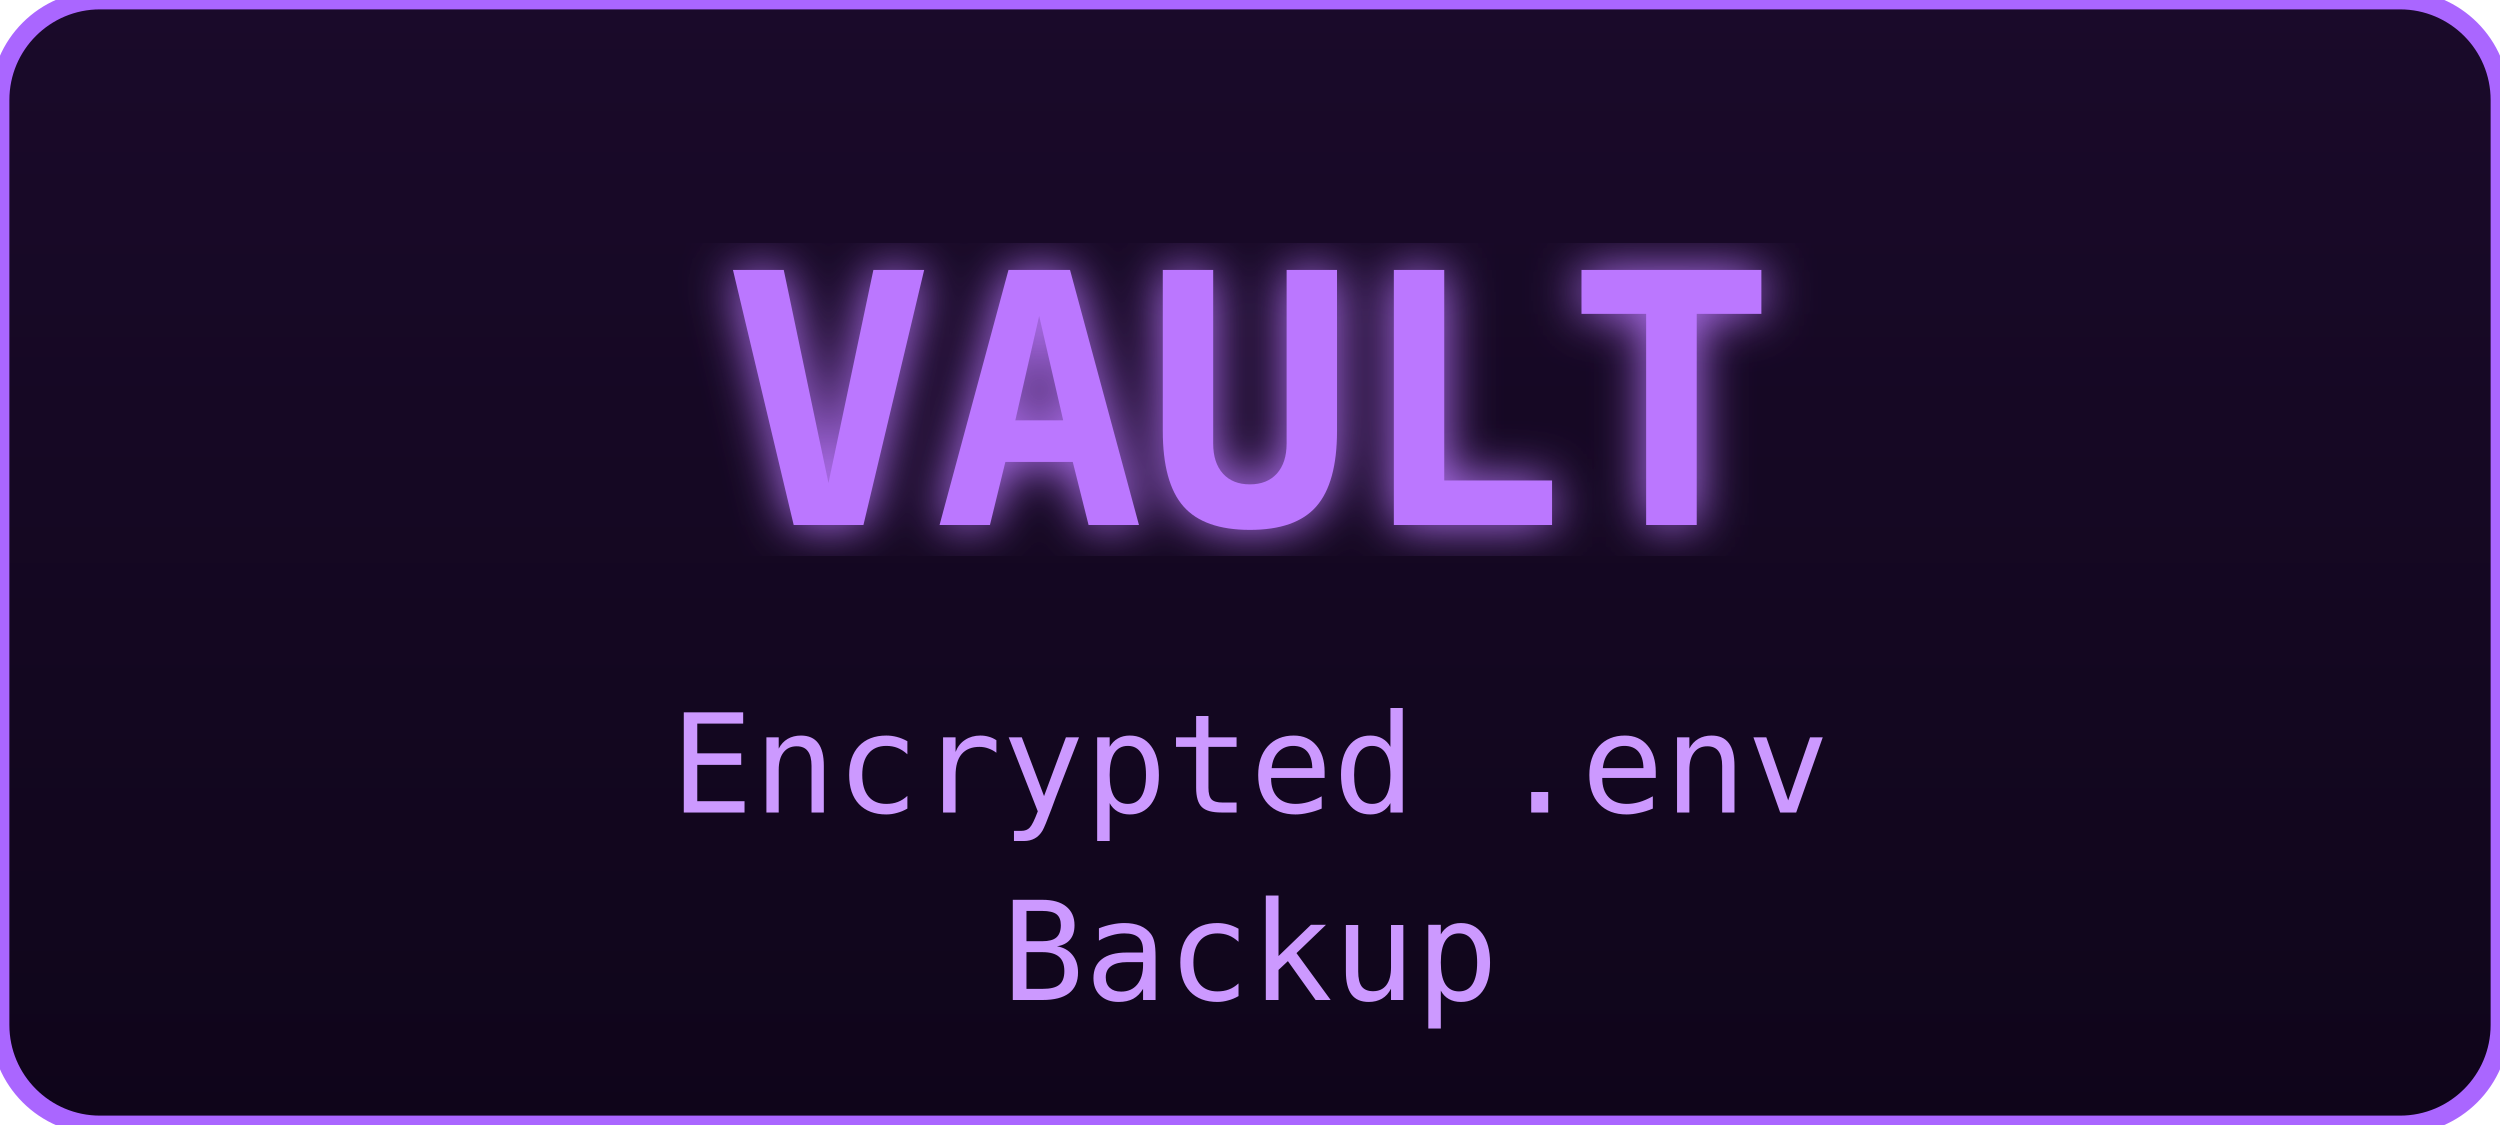
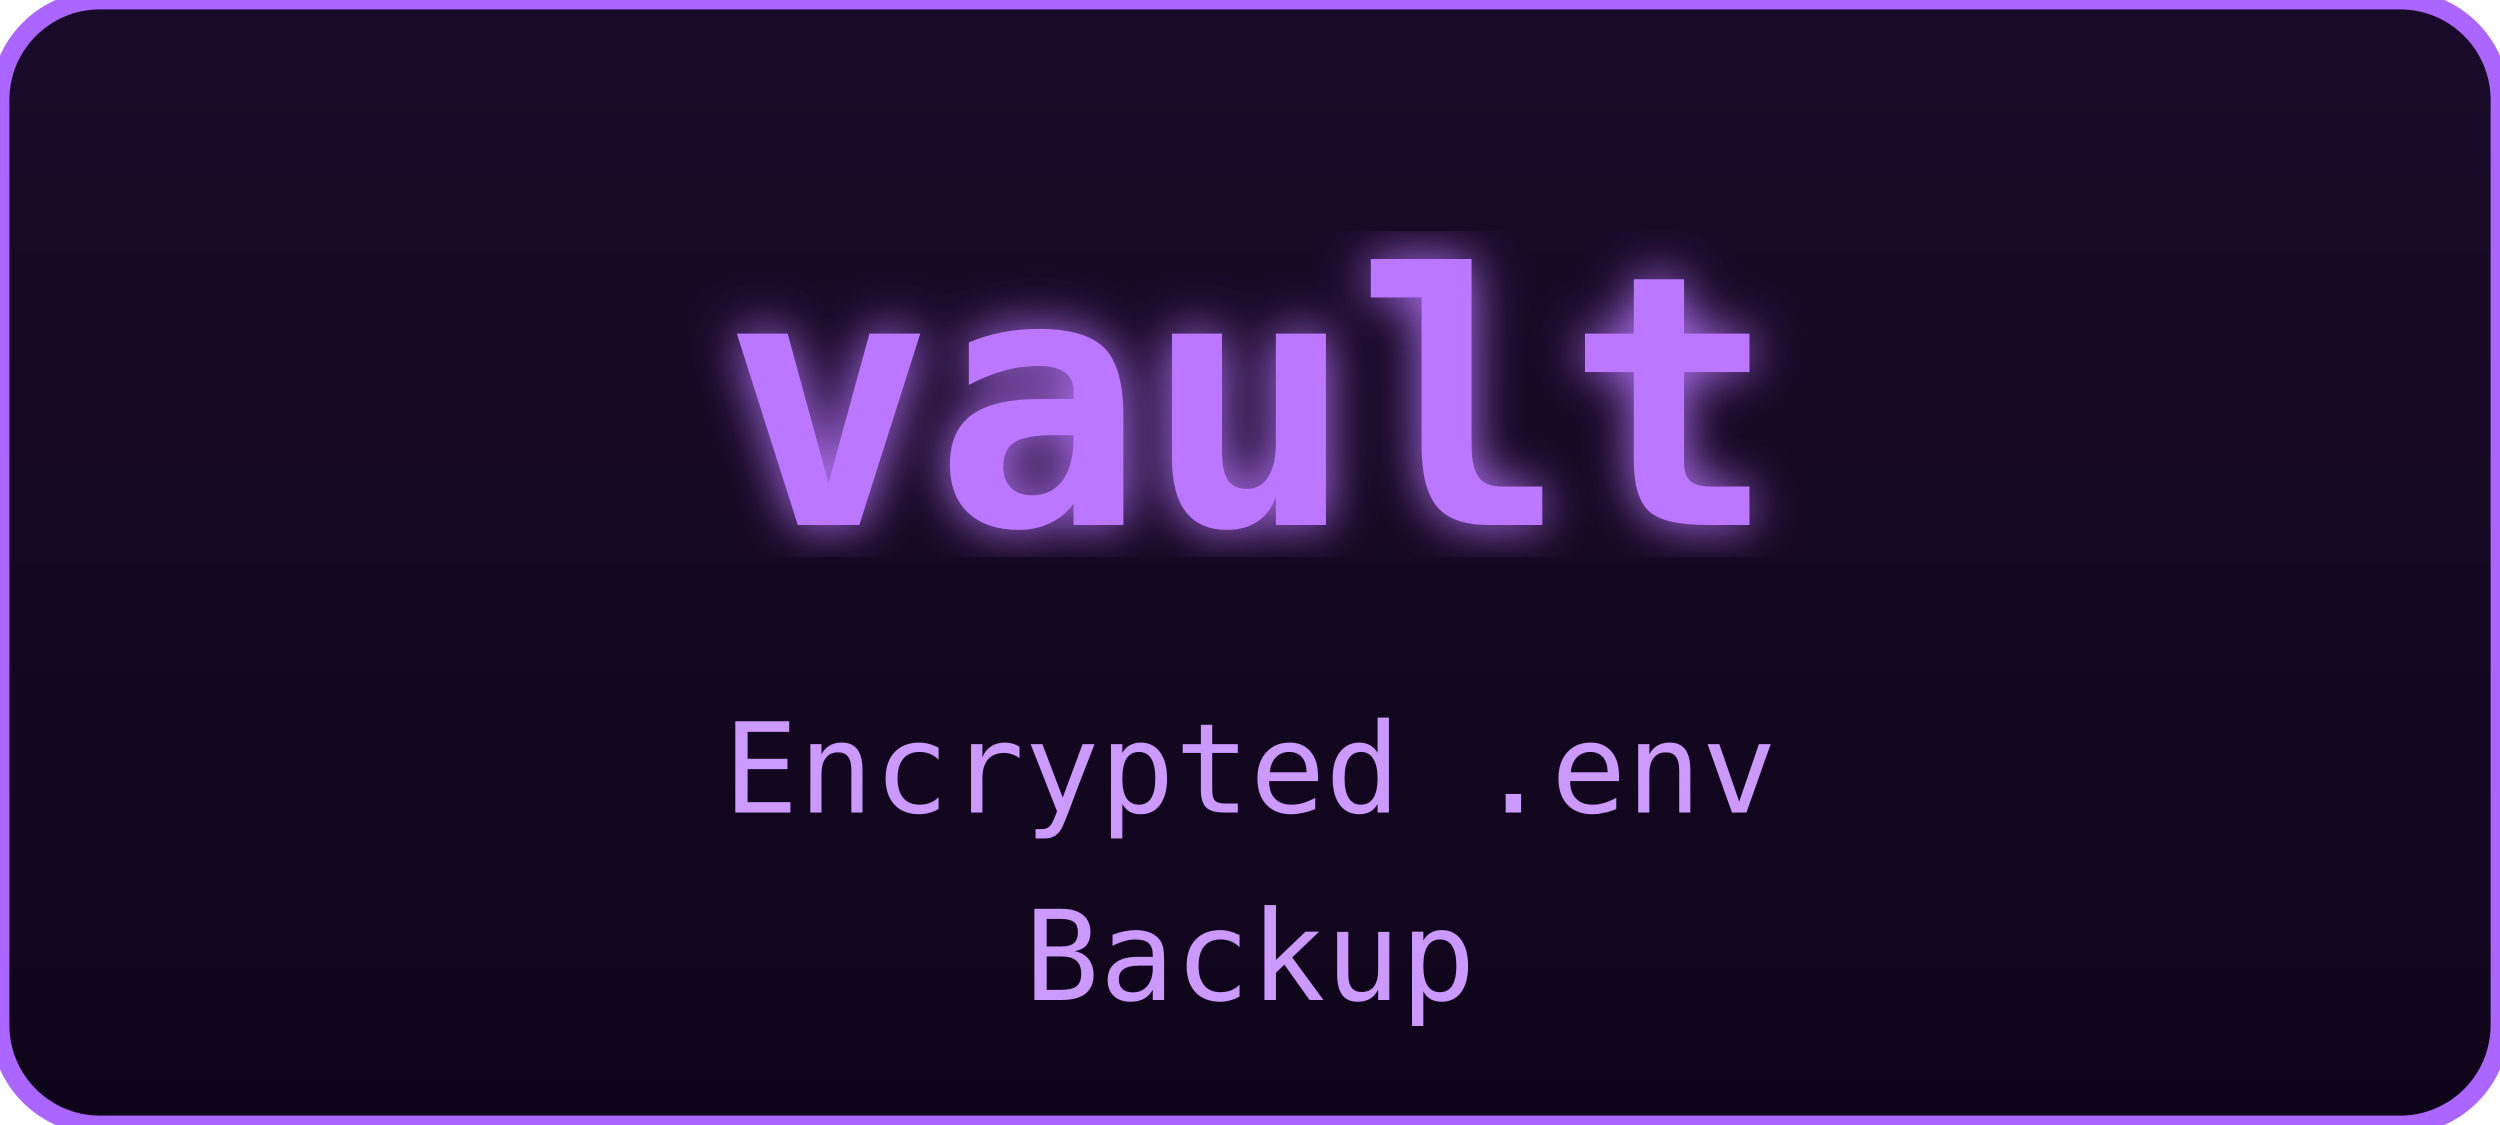
<svg xmlns="http://www.w3.org/2000/svg" width="200" height="90" viewBox="0 0 200 90">
  <defs>
    <filter id="glow">
      <feGaussianBlur stdDeviation="2" result="coloredBlur" />
      <feMerge>
        <feMergeNode in="coloredBlur" />
        <feMergeNode in="SourceGraphic" />
      </feMerge>
    </filter>
    <linearGradient id="bg" x1="0%" y1="0%" x2="0%" y2="100%">
      <stop offset="0%" style="stop-color:#1a0a2a" />
      <stop offset="100%" style="stop-color:#0f051a" />
    </linearGradient>
  </defs>
  <rect width="200" height="90" rx="8" fill="url(#bg)" stroke="#aa66ff" stroke-width="1.5" />
-   <text x="100" y="42" font-family="monospace" font-size="28" font-weight="bold" fill="#bb77ff" text-anchor="middle" filter="url(#glow)">VAULT</text>
-   <text x="100" y="65" font-family="monospace" font-size="11" fill="#cc99ff" text-anchor="middle">Encrypted .env</text>
-   <text x="100" y="80" font-family="monospace" font-size="11" fill="#cc99ff" text-anchor="middle">Backup</text>
+   <text x="100" y="42" font-family="monospace" font-size="28" font-weight="bold" fill="#bb77ff" text-anchor="middle" filter="url(#glow)">vault</text>
+   <text x="100" y="65" font-family="monospace" font-size="10" fill="#cc99ff" text-anchor="middle">Encrypted .env</text>
+   <text x="100" y="80" font-family="monospace" font-size="10" fill="#cc99ff" text-anchor="middle">Backup</text>
</svg>
